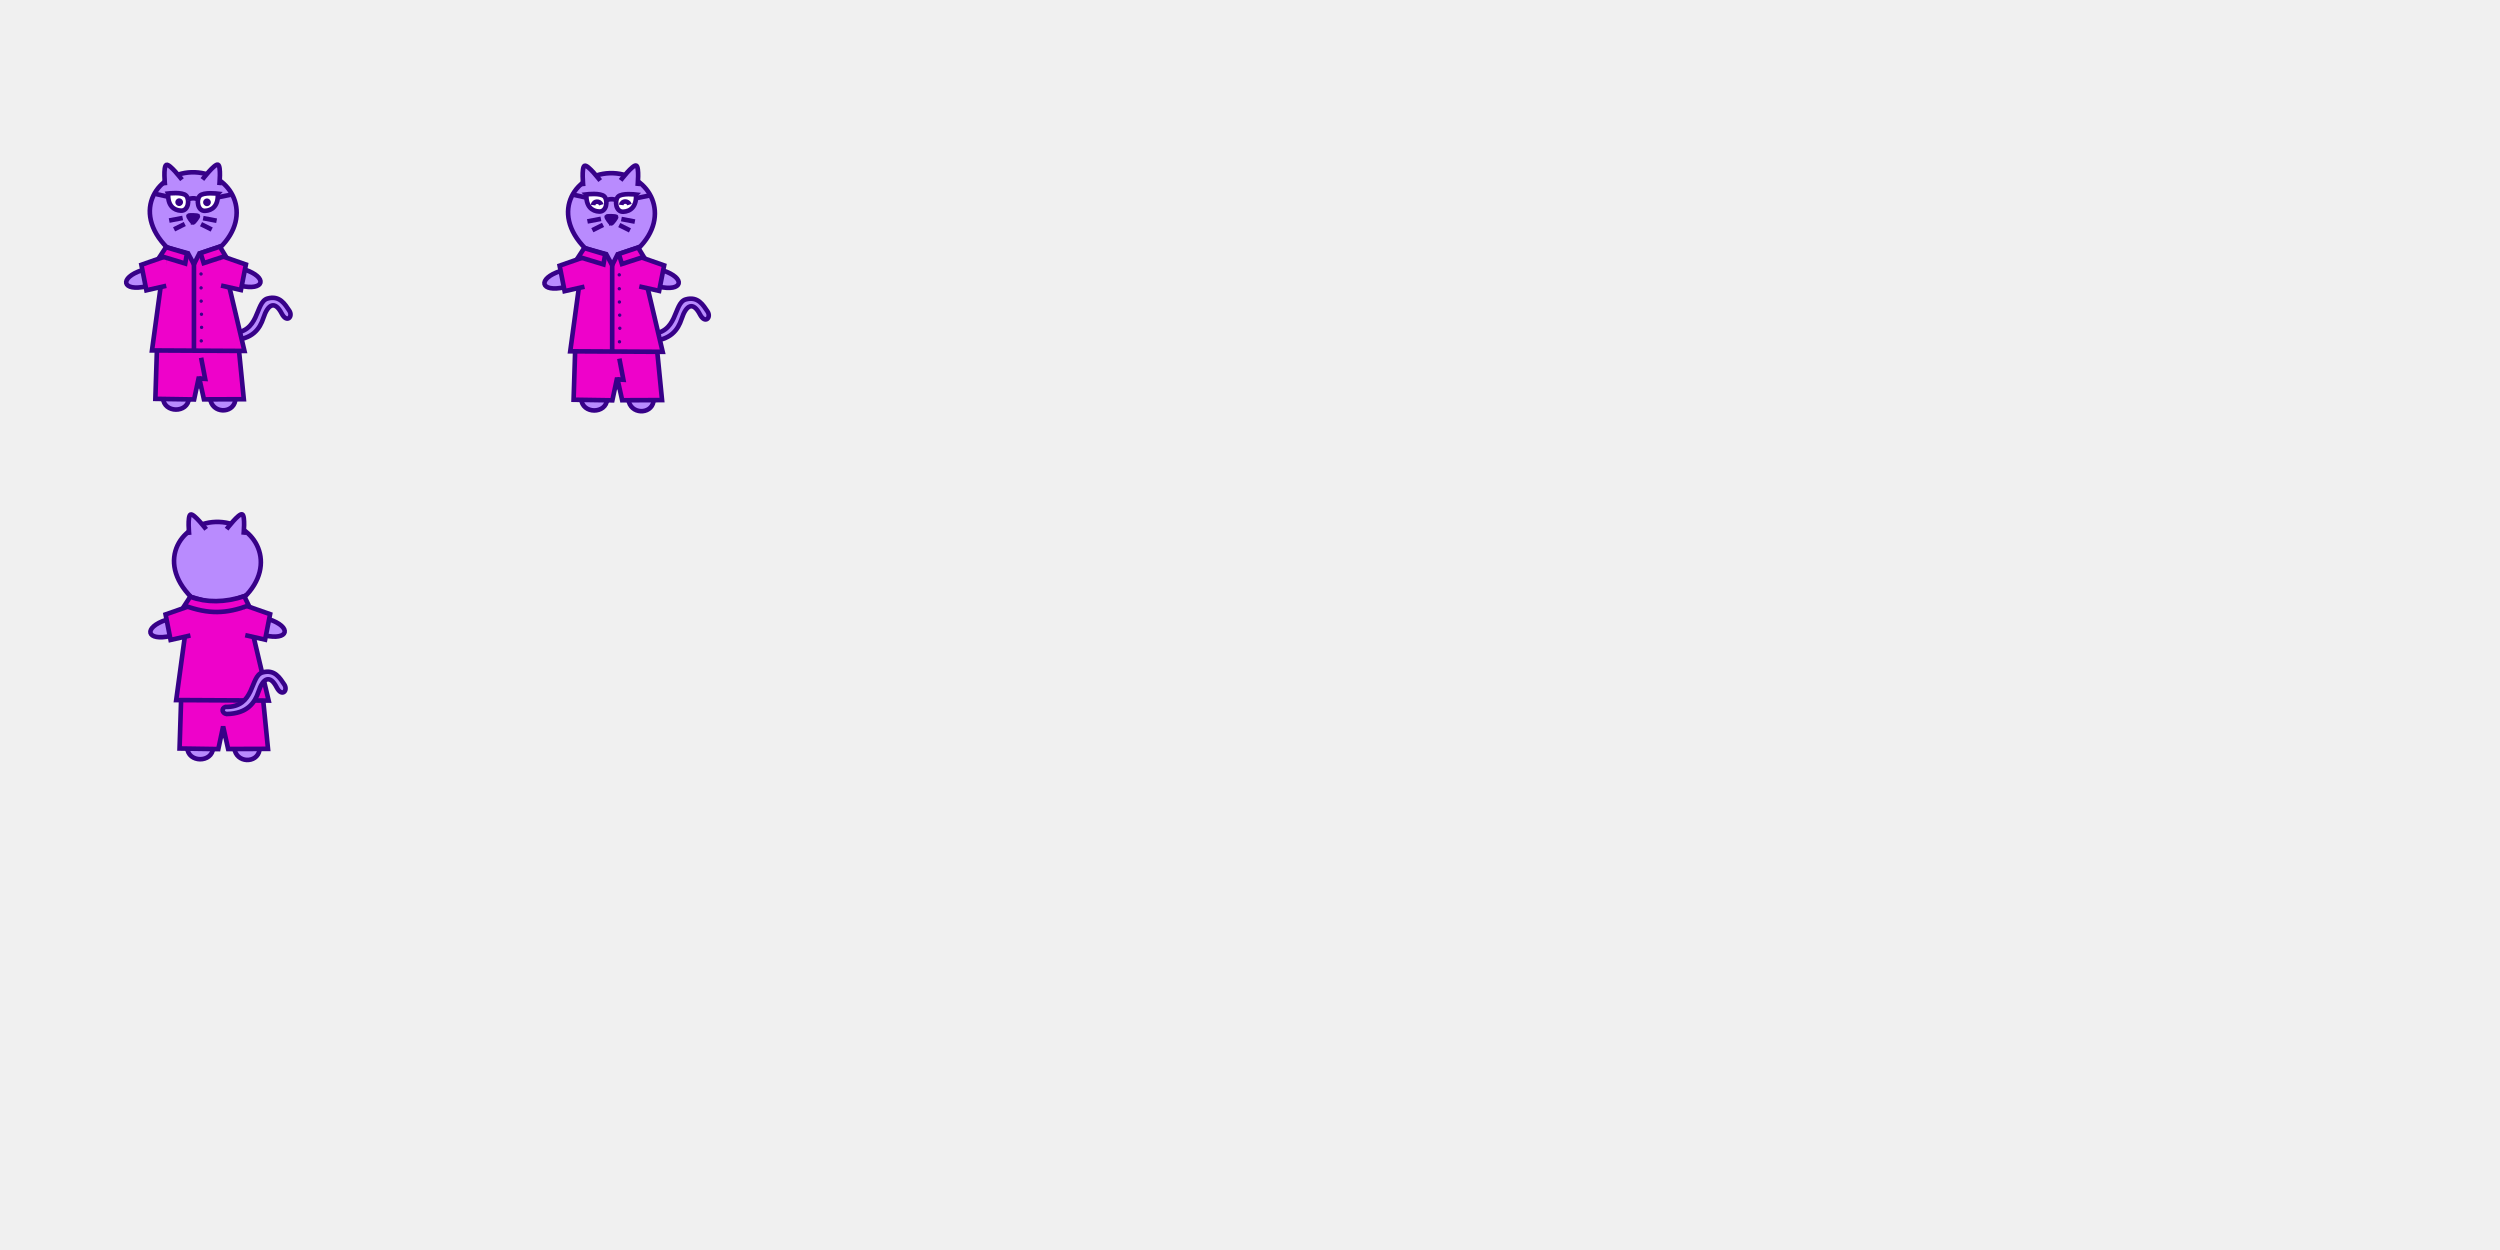
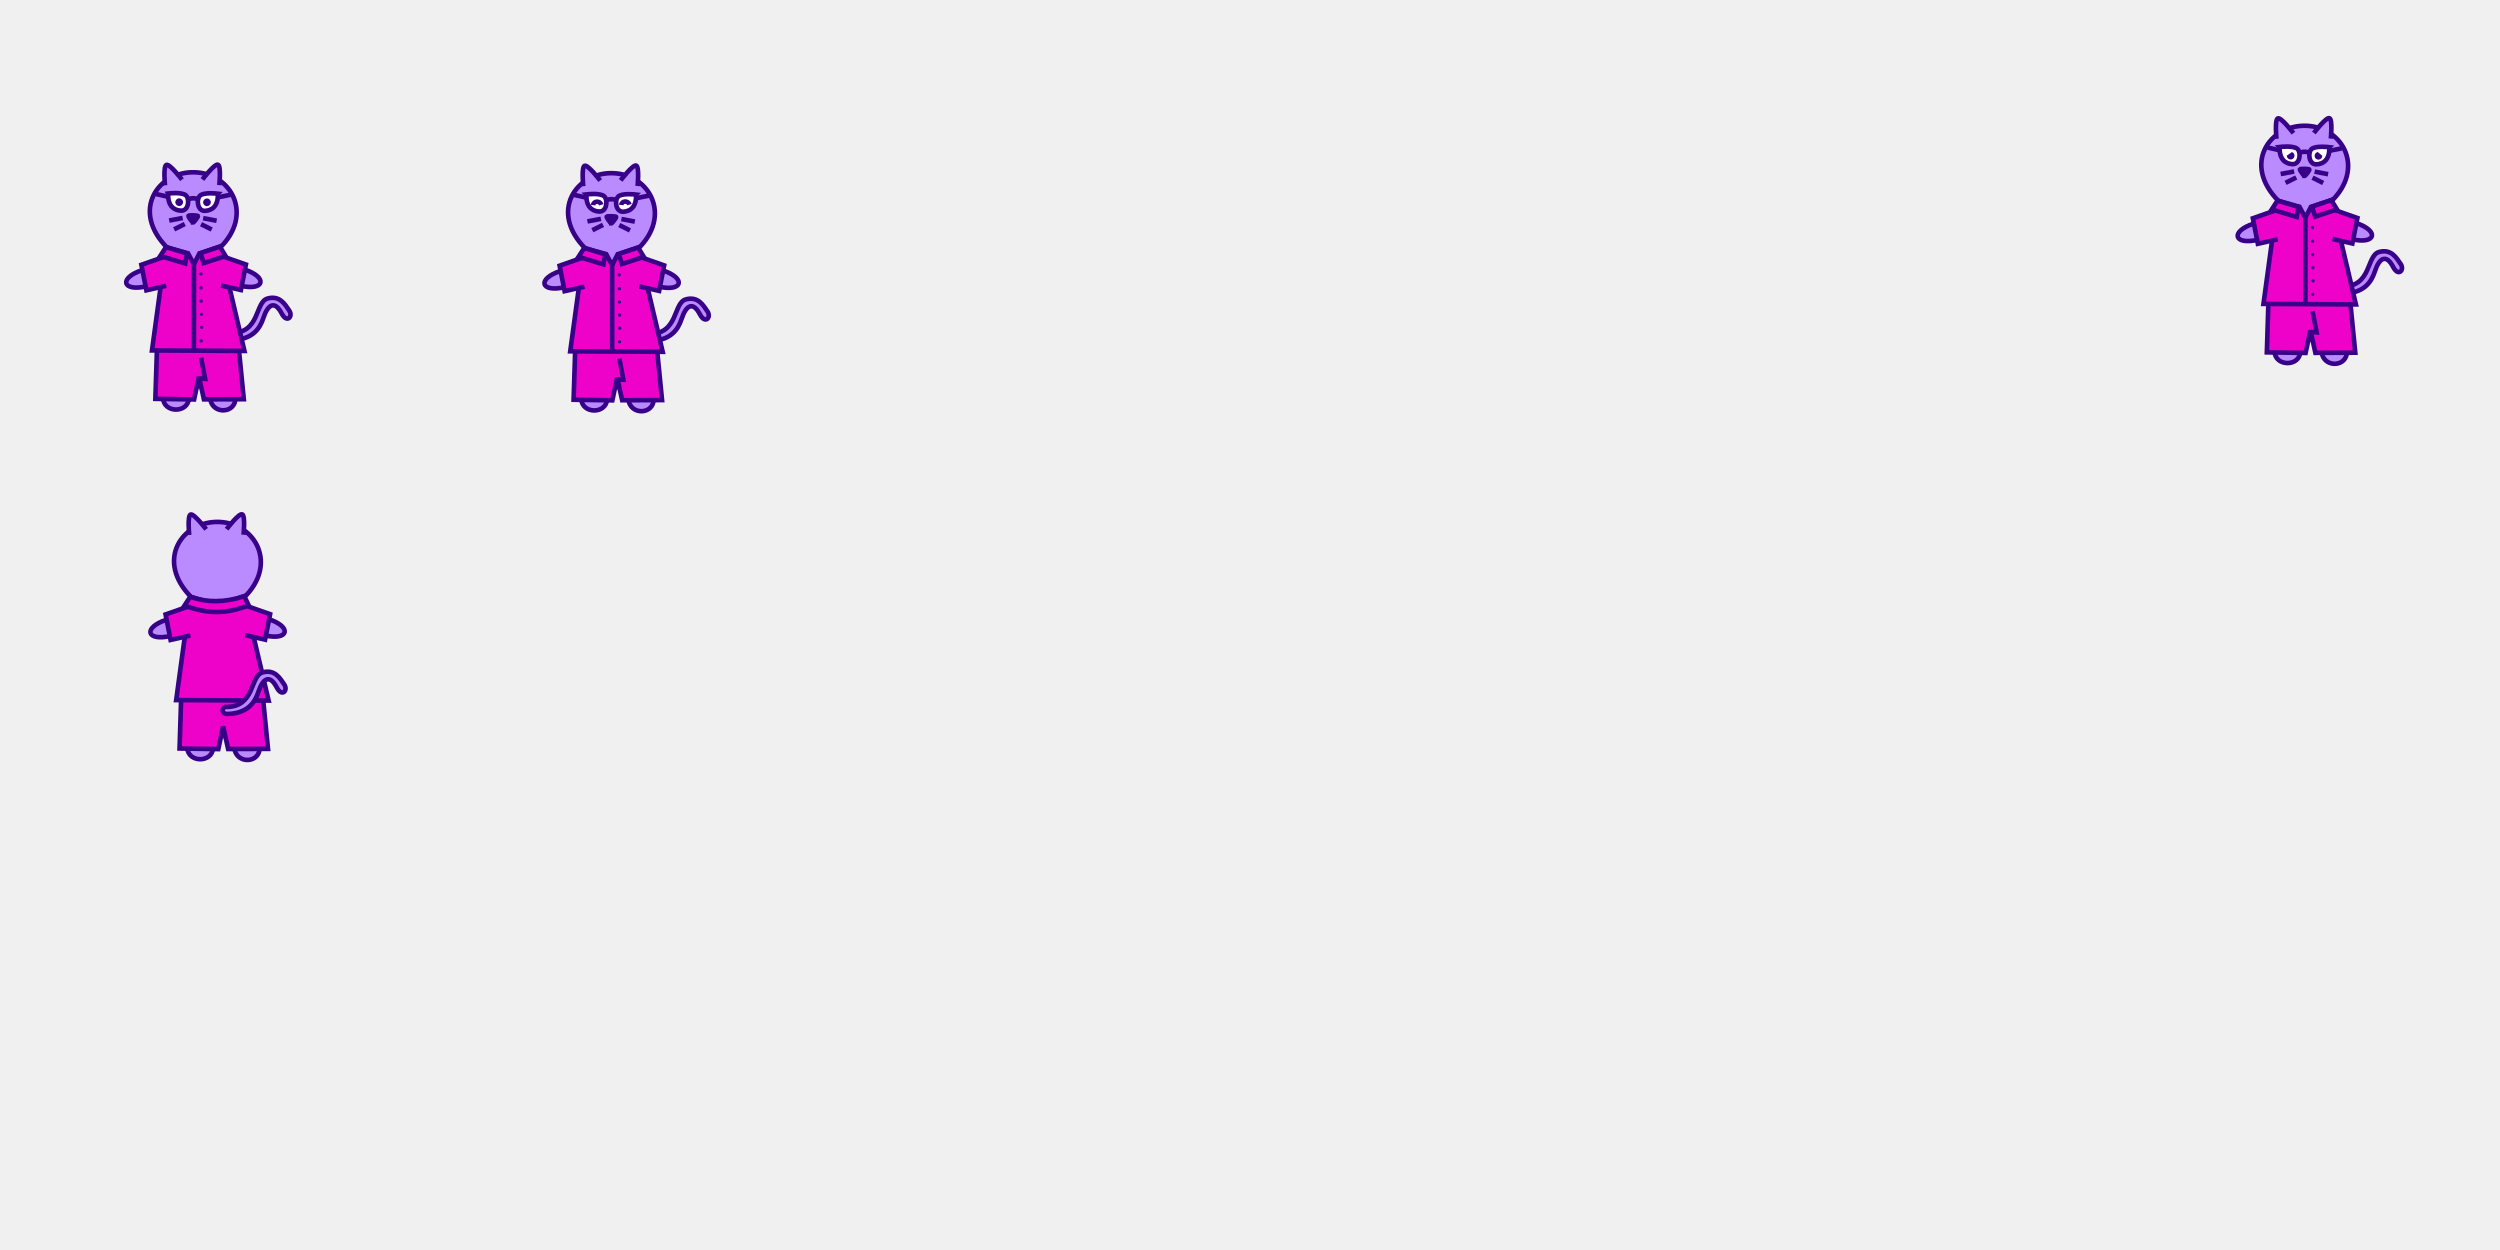
<svg xmlns="http://www.w3.org/2000/svg" xmlns:xlink="http://www.w3.org/1999/xlink" width="6480" height="3240" viewBox="0 0 540 270" version="1.1" id="svg1">
  <defs id="defs1">
    <linearGradient id="swatch44">
      <stop style="stop-color:#ff80f1;stop-opacity:1;" offset="0" id="stop44" />
    </linearGradient>
    <linearGradient id="swatch43">
      <stop style="stop-color:#ff80f1;stop-opacity:1;" offset="0" id="stop43" />
    </linearGradient>
    <pattern xlink:href="#pattern12" preserveAspectRatio="xMidYMid" id="pattern15" patternTransform="translate(-4.2089842e-6,-2.1347655e-5)" />
    <pattern xlink:href="#pattern11" preserveAspectRatio="xMidYMid" id="pattern13" patternTransform="translate(-4.2089842e-6,-1.1347656e-5)" />
    <pattern patternUnits="userSpaceOnUse" width="145.163" height="23.961" patternTransform="translate(194.6471,528.9346)" preserveAspectRatio="xMidYMid" id="pattern11">
      <rect style="fill:#ffffff;stroke:#6002ee;stroke-width:12;stroke-dasharray:none" id="rect11-6" width="133.163" height="11.961" x="6" y="6" rx="18" />
    </pattern>
    <pattern patternUnits="userSpaceOnUse" width="145.163" height="23.961" patternTransform="translate(194.6471,528.9346)" preserveAspectRatio="xMidYMid" id="pattern12">
      <rect style="fill:url(#pattern13);stroke:none" width="145.163" height="23.961" x="0" y="0" id="rect12" />
    </pattern>
    <pattern patternUnits="userSpaceOnUse" width="145.163" height="23.961" patternTransform="translate(194.6471,528.9346)" preserveAspectRatio="xMidYMid" id="pattern14">
      <rect style="fill:url(#pattern15);stroke:none" width="145.163" height="23.961" x="0" y="0" id="rect13" />
    </pattern>
  </defs>
  <g id="layer1">
    <path style="fill:#b98bfe;fill-opacity:1;fill-rule:nonzero;stroke:#370188;stroke-width:1;stroke-dasharray:none;stroke-opacity:1" d="m 50.009,73.465 c 4.531,-0.081 6.12,-2.47 6.877,-4.773 1.015,-3.092 2.515,-3.765 3.964,-0.971 1.133,2.184 2.508,0.647 1.618,-0.647 -0.89,-1.294 -2.014,-3.344 -4.692,-2.589 -2.756,0.777 -1.537,7.605 -8.009,7.443" id="path68" />
    <path style="fill:#b98bfe;fill-opacity:1;fill-rule:nonzero;stroke:#370188;stroke-width:1;stroke-dasharray:none;stroke-opacity:1" d="m 52.81,58.213 c 5.101,1.677 4.371,4.719 -0.921,3.495" id="path61-9" />
    <path style="fill:#b98bfe;fill-opacity:1;fill-rule:nonzero;stroke:#370188;stroke-width:1;stroke-dasharray:none;stroke-opacity:1" d="m 30.718,58.345 c -5.101,1.677 -4.371,4.719 0.921,3.495" id="path61" />
    <path style="fill:#b98bfe;fill-opacity:1;fill-rule:nonzero;stroke:#370188;stroke-width:1;stroke-dasharray:none;stroke-opacity:1" d="m 36.183,53.572 c -8.042,-8 -2.097,-16.656 5.934,-16.355 7.911,0.297 12.715,9.19 5.357,16.332 1.214,7.864 3.175,22.212 3.348,32.968 -0.514,2.943 -5.09,2.828 -5.429,-0.452 -0.339,-3.28 -4.413,-3.761 -4.592,-0.053 -0.159,3.295 -5.452,3.28 -5.588,-0.06 -0.799,-5.496 0.335,-24.406 0.969,-32.381 z" id="path49" />
    <path style="fill:#370188;fill-opacity:1;fill-rule:nonzero;stroke:#370188;stroke-width:1;stroke-dasharray:none;stroke-opacity:1" d="m 41.707,48.06 c 0.168,0.004 1.125,-1.264 1.044,-1.406 -0.081,-0.142 -1.927,-0.199 -2.036,-0.048 -0.11,0.152 0.825,1.45 0.992,1.453 z" id="path51" />
    <path style="fill:#6002ee;fill-opacity:1;fill-rule:nonzero;stroke:#370188;stroke-width:1;stroke-dasharray:none;stroke-opacity:1" d="m 43.878,47.123 2.912,0.553" id="path52" />
    <path style="fill:#6002ee;fill-opacity:1;fill-rule:nonzero;stroke:#370188;stroke-width:1;stroke-dasharray:none;stroke-opacity:1" d="m 43.421,48.422 2.31,1.155" id="path53" />
    <path style="fill:#6002ee;fill-opacity:1;fill-rule:nonzero;stroke:#370188;stroke-width:1;stroke-dasharray:none;stroke-opacity:1" d="m 39.457,47.083 -2.912,0.553" id="path52-5" />
    <path style="fill:#6002ee;fill-opacity:1;fill-rule:nonzero;stroke:#370188;stroke-width:1;stroke-dasharray:none;stroke-opacity:1" d="m 39.914,48.383 -2.31,1.155" id="path53-5" />
    <path style="fill:#ee02ca;fill-opacity:1;fill-rule:nonzero;stroke:#370188;stroke-width:1;stroke-dasharray:none;stroke-opacity:1" d="m 33.558,86.152 8.373,0.13 1.039,-4.898 1.08,4.879 8.614,-0.032 -1.798,-18.125 -16.738,0.092 z" id="path55" />
    <path style="fill:#ee02ca;fill-opacity:1;fill-rule:nonzero;stroke:#370188;stroke-width:1;stroke-dasharray:none;stroke-opacity:1" d="m 47.484,53.275 5.314,22.527 -19.968,-0.109 3.037,-22.31 4.741,1.326 1.276,2.374 1.169,-2.303 z" id="path56" />
    <path style="fill:#ee02ca;fill-opacity:1;fill-rule:nonzero;stroke:#370188;stroke-width:1;stroke-dasharray:none;stroke-opacity:1" d="m 36.061,55.261 -5.524,1.932 1.082,5.508 4.288,-0.966" id="path57" />
    <path style="fill:#ee02ca;fill-opacity:1;fill-rule:nonzero;stroke:#370188;stroke-width:1;stroke-dasharray:none;stroke-opacity:1" d="m 47.593,55.204 5.524,1.932 -1.082,5.508 -4.288,-0.966" id="path57-4" />
    <path style="fill:#ee02ca;fill-opacity:1;fill-rule:nonzero;stroke:#370188;stroke-width:1;stroke-dasharray:none;stroke-opacity:1" d="m 35.855,53.391 -1.233,1.891 5.384,1.644 0.381,-2.179 z" id="path58" />
    <path style="fill:#ee02ca;fill-opacity:1;fill-rule:nonzero;stroke:#370188;stroke-width:1;stroke-dasharray:none;stroke-opacity:1" d="m 43.322,54.665 4.163,-1.397 1.233,2.027 -4.72,1.537 z" id="path59" />
    <path style="fill:#ffffff;fill-opacity:1;fill-rule:nonzero;stroke:#370188;stroke-width:1;stroke-dasharray:none;stroke-opacity:1" d="m 41.893,56.617 1e-5,18.845" id="path60" />
    <circle style="fill:#370188;fill-opacity:1;stroke:#370188;stroke-width:0.251;stroke-opacity:1" id="path3-3-6-6-7" r="0.238" cy="70.714" cx="43.542" />
    <circle style="fill:#370188;fill-opacity:1;stroke:#370188;stroke-width:0.251;stroke-opacity:1" id="path3-3-6-60-5" r="0.238" cy="73.636" cx="43.469" />
    <circle style="fill:#370188;fill-opacity:1;stroke:#370188;stroke-width:0.251;stroke-opacity:1" id="path3-3-6-6-7-0" r="0.238" cy="65.042" cx="43.45" />
    <circle style="fill:#370188;fill-opacity:1;stroke:#370188;stroke-width:0.251;stroke-opacity:1" id="path3-3-6-60-5-3" r="0.238" cy="67.88" cx="43.517" />
    <circle style="fill:#370188;fill-opacity:1;stroke:#370188;stroke-width:0.251;stroke-opacity:1" id="path3-3-6-6-7-0-0" r="0.238" cy="59.177" cx="43.421" />
    <circle style="fill:#370188;fill-opacity:1;stroke:#370188;stroke-width:0.251;stroke-opacity:1" id="path3-3-6-60-5-3-6" r="0.238" cy="62.183" cx="43.432" />
    <path style="fill:#ffffff;fill-opacity:1;fill-rule:nonzero;stroke:#370188;stroke-width:1;stroke-dasharray:none;stroke-opacity:1" d="m 36.332,41.793 c 0,0 3.098,-0.38 3.887,0.468 0.789,0.847 0.497,3.302 -1.11,3.244 -1.607,-0.058 -2.922,-1.14 -2.776,-3.711 z" id="path62" />
    <path style="fill:#ffffff;fill-opacity:1;fill-rule:nonzero;stroke:#370188;stroke-width:1;stroke-dasharray:none;stroke-opacity:1" d="m 47.042,41.832 c 0,0 -3.098,-0.38 -3.887,0.468 -0.789,0.847 -0.497,3.302 1.11,3.244 1.607,-0.058 2.922,-1.14 2.776,-3.711 z" id="path62-2" />
    <circle style="fill:#370188;fill-opacity:1;stroke:none;stroke-width:3.975;stroke-dasharray:none;stroke-opacity:1" id="path9-5-7" cx="38.703" cy="43.67" r="0.833" />
    <circle style="fill:#370188;fill-opacity:1;stroke:none;stroke-width:3.975;stroke-dasharray:none;stroke-opacity:1" id="path9-5-7-6" cx="44.707" cy="43.701" r="0.833" />
    <path style="fill:#ffffff;fill-opacity:1;fill-rule:nonzero;stroke:#370188;stroke-width:1;stroke-dasharray:none;stroke-opacity:1" d="m 36.269,42.489 -2.55,-0.57" id="path63" />
    <path style="fill:#ffffff;fill-opacity:1;fill-rule:nonzero;stroke:#370188;stroke-width:1;stroke-dasharray:none;stroke-opacity:1" d="m 47.098,42.609 2.7,-0.54" id="path64" />
    <path style="fill:#ffffff;fill-opacity:1;fill-rule:nonzero;stroke:#370188;stroke-width:1;stroke-dasharray:none;stroke-opacity:1" d="m 40.529,43.239 c 0.27,-0.48 1.83,-0.57 2.31,-0.09" id="path65" />
    <path style="fill:#b98bfe;fill-opacity:1;fill-rule:nonzero;stroke:#370188;stroke-width:1;stroke-dasharray:none;stroke-opacity:1" d="m 47.383,39.992 c 0,0 0.414,-4.13 -0.295,-4.422 -0.709,-0.292 -3.369,3.201 -3.369,3.201" id="path66-0" />
    <path style="fill:#b98bfe;fill-opacity:1;fill-rule:nonzero;stroke:#370188;stroke-width:1;stroke-dasharray:none;stroke-opacity:1" d="m 35.64,40.032 c 0,0 -0.414,-4.13 0.295,-4.422 0.709,-0.292 3.369,3.201 3.369,3.201" id="path66-0-3" />
    <path style="fill:none;fill-opacity:1;fill-rule:nonzero;stroke:#370188;stroke-width:1;stroke-dasharray:none;stroke-opacity:1" d="m 43.055,81.762 1.261,0.077 -0.874,-4.567" id="path78" />
    <path style="fill:#b98bfe;fill-opacity:1;fill-rule:nonzero;stroke:#370188;stroke-width:1;stroke-dasharray:none;stroke-opacity:1" d="m 140.348,73.654 c 4.531,-0.081 6.12,-2.47 6.877,-4.773 1.015,-3.092 2.515,-3.765 3.964,-0.971 1.133,2.184 2.508,0.647 1.618,-0.647 -0.89,-1.294 -2.014,-3.344 -4.692,-2.589 -2.756,0.777 -1.537,7.605 -8.009,7.443" id="path68-40" />
    <path style="fill:#b98bfe;fill-opacity:1;fill-rule:nonzero;stroke:#370188;stroke-width:1;stroke-dasharray:none;stroke-opacity:1" d="m 143.149,58.403 c 5.101,1.677 4.371,4.719 -0.921,3.495" id="path61-9-95" />
    <path style="fill:#b98bfe;fill-opacity:1;fill-rule:nonzero;stroke:#370188;stroke-width:1;stroke-dasharray:none;stroke-opacity:1" d="m 121.057,58.534 c -5.101,1.677 -4.371,4.719 0.921,3.495" id="path61-5" />
    <path style="fill:#b98bfe;fill-opacity:1;fill-rule:nonzero;stroke:#370188;stroke-width:1;stroke-dasharray:none;stroke-opacity:1" d="m 126.522,53.762 c -8.042,-8 -2.097,-16.656 5.934,-16.355 7.911,0.297 12.715,9.19 5.357,16.332 1.214,7.864 3.175,22.212 3.348,32.968 -0.514,2.943 -5.09,2.828 -5.429,-0.452 -0.339,-3.28 -4.413,-3.761 -4.592,-0.053 -0.159,3.295 -5.452,3.28 -5.588,-0.06 -0.799,-5.496 0.335,-24.406 0.969,-32.381 z" id="path49-5" />
    <path style="fill:#370188;fill-opacity:1;fill-rule:nonzero;stroke:#370188;stroke-width:1;stroke-dasharray:none;stroke-opacity:1" d="m 132.046,48.25 c 0.168,0.004 1.125,-1.264 1.044,-1.406 -0.081,-0.142 -1.927,-0.199 -2.036,-0.048 -0.11,0.152 0.825,1.45 0.992,1.453 z" id="path51-1" />
    <path style="fill:#6002ee;fill-opacity:1;fill-rule:nonzero;stroke:#370188;stroke-width:1;stroke-dasharray:none;stroke-opacity:1" d="m 134.217,47.312 2.912,0.553" id="path52-3" />
    <path style="fill:#6002ee;fill-opacity:1;fill-rule:nonzero;stroke:#370188;stroke-width:1;stroke-dasharray:none;stroke-opacity:1" d="m 133.76,48.612 2.31,1.155" id="path53-8" />
    <path style="fill:#6002ee;fill-opacity:1;fill-rule:nonzero;stroke:#370188;stroke-width:1;stroke-dasharray:none;stroke-opacity:1" d="m 129.796,47.273 -2.912,0.553" id="path52-5-4" />
    <path style="fill:#6002ee;fill-opacity:1;fill-rule:nonzero;stroke:#370188;stroke-width:1;stroke-dasharray:none;stroke-opacity:1" d="m 130.253,48.572 -2.31,1.155" id="path53-5-8" />
    <path style="fill:#ee02ca;fill-opacity:1;fill-rule:nonzero;stroke:#370188;stroke-width:1;stroke-dasharray:none;stroke-opacity:1" d="m 123.897,86.342 8.373,0.13 1.039,-4.898 1.08,4.879 8.614,-0.032 -1.798,-18.125 -16.738,0.092 z" id="path55-5" />
    <path style="fill:#ee02ca;fill-opacity:1;fill-rule:nonzero;stroke:#370188;stroke-width:1;stroke-dasharray:none;stroke-opacity:1" d="m 137.823,53.464 5.314,22.527 -19.968,-0.109 3.037,-22.31 4.741,1.326 1.276,2.374 1.169,-2.303 z" id="path56-4" />
    <path style="fill:#ee02ca;fill-opacity:1;fill-rule:nonzero;stroke:#370188;stroke-width:1;stroke-dasharray:none;stroke-opacity:1" d="m 126.4,55.451 -5.524,1.932 1.082,5.508 4.288,-0.966" id="path57-5" />
    <path style="fill:#ee02ca;fill-opacity:1;fill-rule:nonzero;stroke:#370188;stroke-width:1;stroke-dasharray:none;stroke-opacity:1" d="m 137.932,55.393 5.524,1.932 -1.082,5.508 -4.288,-0.966" id="path57-4-6" />
    <path style="fill:#ee02ca;fill-opacity:1;fill-rule:nonzero;stroke:#370188;stroke-width:1;stroke-dasharray:none;stroke-opacity:1" d="m 126.193,53.58 -1.233,1.891 5.384,1.644 0.381,-2.179 z" id="path58-6" />
    <path style="fill:#ee02ca;fill-opacity:1;fill-rule:nonzero;stroke:#370188;stroke-width:1;stroke-dasharray:none;stroke-opacity:1" d="m 133.661,54.855 4.163,-1.397 1.233,2.027 -4.72,1.537 z" id="path59-0" />
    <path style="fill:#ffffff;fill-opacity:1;fill-rule:nonzero;stroke:#370188;stroke-width:1;stroke-dasharray:none;stroke-opacity:1" d="m 132.232,56.807 1e-5,18.845" id="path60-3" />
    <circle style="fill:#370188;fill-opacity:1;stroke:#370188;stroke-width:0.251;stroke-opacity:1" id="path3-3-6-6-7-8" r="0.238" cy="70.904" cx="133.881" />
    <circle style="fill:#370188;fill-opacity:1;stroke:#370188;stroke-width:0.251;stroke-opacity:1" id="path3-3-6-60-5-0" r="0.238" cy="73.825" cx="133.808" />
    <circle style="fill:#370188;fill-opacity:1;stroke:#370188;stroke-width:0.251;stroke-opacity:1" id="path3-3-6-6-7-0-9" r="0.238" cy="65.232" cx="133.789" />
    <circle style="fill:#370188;fill-opacity:1;stroke:#370188;stroke-width:0.251;stroke-opacity:1" id="path3-3-6-60-5-3-0" r="0.238" cy="68.07" cx="133.856" />
    <circle style="fill:#370188;fill-opacity:1;stroke:#370188;stroke-width:0.251;stroke-opacity:1" id="path3-3-6-6-7-0-0-7" r="0.238" cy="59.367" cx="133.76" />
    <circle style="fill:#370188;fill-opacity:1;stroke:#370188;stroke-width:0.251;stroke-opacity:1" id="path3-3-6-60-5-3-6-9" r="0.238" cy="62.372" cx="133.771" />
    <path style="fill:#ffffff;fill-opacity:1;fill-rule:nonzero;stroke:#370188;stroke-width:1;stroke-dasharray:none;stroke-opacity:1" d="m 126.671,41.983 c 0,0 3.098,-0.38 3.887,0.468 0.789,0.847 0.497,3.302 -1.11,3.244 -1.607,-0.058 -2.922,-1.14 -2.776,-3.711 z" id="path62-8" />
    <path style="fill:#ffffff;fill-opacity:1;fill-rule:nonzero;stroke:#370188;stroke-width:1;stroke-dasharray:none;stroke-opacity:1" d="m 137.381,42.022 c 0,0 -3.098,-0.38 -3.887,0.468 -0.789,0.847 -0.497,3.302 1.11,3.244 1.607,-0.058 2.922,-1.14 2.776,-3.711 z" id="path62-2-7" />
    <path style="fill:#ffffff;fill-opacity:1;fill-rule:nonzero;stroke:#370188;stroke-width:1;stroke-dasharray:none;stroke-opacity:1" d="m 126.608,42.679 -2.55,-0.57" id="path63-1" />
    <path style="fill:#ffffff;fill-opacity:1;fill-rule:nonzero;stroke:#370188;stroke-width:1;stroke-dasharray:none;stroke-opacity:1" d="m 137.437,42.799 2.7,-0.54" id="path64-1" />
    <path style="fill:#ffffff;fill-opacity:1;fill-rule:nonzero;stroke:#370188;stroke-width:1;stroke-dasharray:none;stroke-opacity:1" d="m 130.868,43.429 c 0.27,-0.48 1.83,-0.57 2.31,-0.09" id="path65-1" />
    <path style="fill:#b98bfe;fill-opacity:1;fill-rule:nonzero;stroke:#370188;stroke-width:1;stroke-dasharray:none;stroke-opacity:1" d="m 137.721,40.182 c 0,0 0.414,-4.13 -0.295,-4.422 -0.709,-0.292 -3.369,3.201 -3.369,3.201" id="path66-0-8" />
    <path style="fill:#b98bfe;fill-opacity:1;fill-rule:nonzero;stroke:#370188;stroke-width:1;stroke-dasharray:none;stroke-opacity:1" d="m 125.978,40.222 c 0,0 -0.414,-4.13 0.295,-4.422 0.709,-0.292 3.369,3.201 3.369,3.201" id="path66-0-3-2" />
    <path style="fill:none;fill-opacity:1;fill-rule:nonzero;stroke:#370188;stroke-width:1;stroke-dasharray:none;stroke-opacity:1" d="m 133.393,81.952 1.261,0.077 -0.874,-4.567" id="path78-9" />
    <path style="fill:#b98bfe;fill-opacity:1;fill-rule:nonzero;stroke:#370188;stroke-width:1;stroke-dasharray:none;stroke-opacity:1" d="m 58.037,133.736 c 5.101,1.677 4.371,4.719 -0.921,3.495" id="path61-9-9" />
    <path style="fill:#b98bfe;fill-opacity:1;fill-rule:nonzero;stroke:#370188;stroke-width:1;stroke-dasharray:none;stroke-opacity:1" d="m 35.946,133.868 c -5.101,1.677 -4.371,4.719 0.921,3.495" id="path61-8" />
    <path style="fill:#b98bfe;fill-opacity:1;fill-rule:nonzero;stroke:#370188;stroke-width:1;stroke-dasharray:none;stroke-opacity:1" d="m 41.41,129.095 c -8.042,-8 -2.097,-16.656 5.934,-16.355 7.911,0.297 12.715,9.19 5.357,16.332 1.214,7.864 3.175,22.212 3.348,32.968 -0.514,2.943 -5.09,2.828 -5.429,-0.452 -0.339,-3.28 -4.413,-3.761 -4.592,-0.053 -0.159,3.295 -5.452,3.28 -5.588,-0.06 -0.799,-5.496 0.335,-24.406 0.969,-32.381 z" id="path49-3" />
    <path style="fill:#ee02ca;fill-opacity:1;fill-rule:nonzero;stroke:#370188;stroke-width:1;stroke-dasharray:none;stroke-opacity:1" d="m 38.785,161.675 8.373,0.13 1.039,-4.898 1.08,4.879 8.614,-0.032 -1.798,-18.125 -16.738,0.092 z" id="path55-0" />
    <path style="fill:#ee02ca;fill-opacity:1;fill-rule:nonzero;stroke:#370188;stroke-width:1;stroke-dasharray:none;stroke-opacity:1" d="m 52.711,128.798 5.314,22.527 -19.968,-0.109 3.037,-22.31 4.741,1.326 2.445,0.071 z" id="path56-9" />
    <path style="fill:#ee02ca;fill-opacity:1;fill-rule:nonzero;stroke:#370188;stroke-width:1;stroke-dasharray:none;stroke-opacity:1" d="m 41.288,130.784 -5.524,1.932 1.082,5.508 4.288,-0.966" id="path57-7" />
    <path style="fill:#ee02ca;fill-opacity:1;fill-rule:nonzero;stroke:#370188;stroke-width:1;stroke-dasharray:none;stroke-opacity:1" d="m 52.82,130.726 5.524,1.932 -1.082,5.508 -4.288,-0.966" id="path57-4-1" />
    <path style="fill:#ee02ca;fill-opacity:1;fill-rule:nonzero;stroke:#370188;stroke-width:1;stroke-dasharray:none;stroke-opacity:1" d="m 41.082,128.914 -1.233,1.891 c 5.27,1.926 9.01,1.784 13.877,-0.031 l -0.966,-1.99 c -4.229,1.385 -8.097,1.4 -11.678,0.13 z" id="path58-8" />
    <path style="fill:#b98bfe;fill-opacity:1;fill-rule:nonzero;stroke:#370188;stroke-width:1;stroke-dasharray:none;stroke-opacity:1" d="m 52.61,115.515 c 0,0 0.414,-4.13 -0.295,-4.422 -0.708,-0.292 -3.369,3.201 -3.369,3.201" id="path66-0-5" />
    <path style="fill:#b98bfe;fill-opacity:1;fill-rule:nonzero;stroke:#370188;stroke-width:1;stroke-dasharray:none;stroke-opacity:1" d="m 40.867,115.555 c 0,0 -0.414,-4.13 0.295,-4.422 0.709,-0.292 3.369,3.201 3.369,3.201" id="path66-0-3-0" />
    <path style="fill:#b98bfe;fill-opacity:1;fill-rule:nonzero;stroke:#370188;stroke-width:1;stroke-dasharray:none;stroke-opacity:1" d="m 48.692,152.691 c 6.472,0.162 5.254,-6.666 8.009,-7.443 2.678,-0.755 3.802,1.294 4.692,2.589 0.89,1.294 -0.485,2.832 -1.618,0.647 -1.449,-2.795 -2.949,-2.121 -3.964,0.971 -0.756,2.303 -2.346,4.692 -6.877,4.773 -0.962,-0.145 -1.195,-1.224 -0.243,-1.537 z" id="path68-4" />
    <path style="fill:none;stroke:#370188;stroke-width:1" d="m 128.103,44.308 c 0.126,-0.968 1.493,-1.001 1.786,-0.074" id="path1" />
    <path style="fill:none;stroke:#370188;stroke-width:1" d="m 134.186,44.274 c 0.126,-0.968 1.493,-1.001 1.786,-0.074" id="path1-0" />
+     <path style="fill:#b98bfe;fill-opacity:1;fill-rule:nonzero;stroke:#370188;stroke-width:1;stroke-dasharray:none;stroke-opacity:1" d="m 506.086,63.417 c 4.531,-0.081 6.12,-2.47 6.877,-4.773 1.015,-3.092 2.515,-3.765 3.964,-0.971 1.133,2.184 2.508,0.647 1.618,-0.647 -0.89,-1.294 -2.014,-3.344 -4.692,-2.589 -2.756,0.777 -1.537,7.605 -8.009,7.443" id="path68-8" />
+     <path style="fill:#b98bfe;fill-opacity:1;fill-rule:nonzero;stroke:#370188;stroke-width:1;stroke-dasharray:none;stroke-opacity:1" d="m 508.887,48.165 c 5.101,1.677 4.371,4.719 -0.921,3.495" id="path61-9-1" />
+     <path style="fill:#b98bfe;fill-opacity:1;fill-rule:nonzero;stroke:#370188;stroke-width:1;stroke-dasharray:none;stroke-opacity:1" d="m 486.796,48.297 c -5.101,1.677 -4.371,4.719 0.921,3.495" id="path61-3" />
+     <path style="fill:#b98bfe;fill-opacity:1;fill-rule:nonzero;stroke:#370188;stroke-width:1;stroke-dasharray:none;stroke-opacity:1" d="m 492.26,43.524 c -8.042,-8 -2.097,-16.656 5.934,-16.355 7.911,0.297 12.715,9.19 5.357,16.332 1.214,7.864 3.175,22.212 3.348,32.968 -0.514,2.943 -5.09,2.828 -5.429,-0.452 -0.339,-3.28 -4.413,-3.761 -4.592,-0.053 -0.159,3.295 -5.452,3.28 -5.588,-0.06 -0.799,-5.496 0.335,-24.406 0.969,-32.381 z" id="path49-4" />
+     <path style="fill:#370188;fill-opacity:1;fill-rule:nonzero;stroke:#370188;stroke-width:1;stroke-dasharray:none;stroke-opacity:1" d="m 497.784,38.013 c 0.168,0.004 1.125,-1.264 1.044,-1.406 -0.081,-0.142 -1.927,-0.199 -2.036,-0.048 -0.11,0.152 0.825,1.45 0.992,1.453 z" id="path51-2" />
+     <path style="fill:#6002ee;fill-opacity:1;fill-rule:nonzero;stroke:#370188;stroke-width:1;stroke-dasharray:none;stroke-opacity:1" d="m 499.956,37.075 2.912,0.553" id="path52-58" />
+     <path style="fill:#6002ee;fill-opacity:1;fill-rule:nonzero;stroke:#370188;stroke-width:1;stroke-dasharray:none;stroke-opacity:1" d="m 499.499,38.374 2.31,1.155" id="path53-2" />
+     <path style="fill:#6002ee;fill-opacity:1;fill-rule:nonzero;stroke:#370188;stroke-width:1;stroke-dasharray:none;stroke-opacity:1" d="m 495.535,37.036 -2.912,0.553" id="path52-5-7" />
+     <path style="fill:#6002ee;fill-opacity:1;fill-rule:nonzero;stroke:#370188;stroke-width:1;stroke-dasharray:none;stroke-opacity:1" d="m 495.992,38.335 -2.31,1.155" id="path53-5-7" />
+     <path style="fill:#ee02ca;fill-opacity:1;fill-rule:nonzero;stroke:#370188;stroke-width:1;stroke-dasharray:none;stroke-opacity:1" d="m 489.635,76.105 8.373,0.13 1.039,-4.898 1.08,4.879 8.614,-0.032 -1.798,-18.125 -16.738,0.092 z" id="path55-57" />
+     <path style="fill:#ee02ca;fill-opacity:1;fill-rule:nonzero;stroke:#370188;stroke-width:1;stroke-dasharray:none;stroke-opacity:1" d="m 503.562,43.227 5.314,22.527 -19.968,-0.109 3.037,-22.31 4.741,1.326 1.276,2.374 1.169,-2.303 z" id="path56-1" />
+     <path style="fill:#ee02ca;fill-opacity:1;fill-rule:nonzero;stroke:#370188;stroke-width:1;stroke-dasharray:none;stroke-opacity:1" d="m 492.139,45.214 -5.524,1.932 1.082,5.508 4.288,-0.966" id="path57-2" />
+     <path style="fill:#ee02ca;fill-opacity:1;fill-rule:nonzero;stroke:#370188;stroke-width:1;stroke-dasharray:none;stroke-opacity:1" d="m 503.671,45.156 5.524,1.932 -1.082,5.508 -4.288,-0.966" id="path57-4-7" />
+     <path style="fill:#ee02ca;fill-opacity:1;fill-rule:nonzero;stroke:#370188;stroke-width:1;stroke-dasharray:none;stroke-opacity:1" d="m 491.932,43.343 -1.233,1.891 5.384,1.644 0.381,-2.179 z" id="path58-4" />
+     <path style="fill:#ee02ca;fill-opacity:1;fill-rule:nonzero;stroke:#370188;stroke-width:1;stroke-dasharray:none;stroke-opacity:1" d="m 499.4,44.617 4.163,-1.397 1.233,2.027 -4.72,1.537 z" id="path59-8" />
+     <path style="fill:#ffffff;fill-opacity:1;fill-rule:nonzero;stroke:#370188;stroke-width:1;stroke-dasharray:none;stroke-opacity:1" d="m 497.97,46.569 1e-5,18.845" id="path60-35" />
+     <circle style="fill:#370188;fill-opacity:1;stroke:#370188;stroke-width:0.251;stroke-opacity:1" id="path3-3-6-6-7-1" r="0.238" cy="60.666" cx="499.619" />
+     <circle style="fill:#370188;fill-opacity:1;stroke:#370188;stroke-width:0.251;stroke-opacity:1" id="path3-3-6-60-5-9" r="0.238" cy="63.588" cx="499.547" />
+     <circle style="fill:#370188;fill-opacity:1;stroke:#370188;stroke-width:0.251;stroke-opacity:1" id="path3-3-6-6-7-0-3" r="0.238" cy="54.994" cx="499.527" />
+     <circle style="fill:#370188;fill-opacity:1;stroke:#370188;stroke-width:0.251;stroke-opacity:1" id="path3-3-6-60-5-3-3" r="0.238" cy="57.833" cx="499.594" />
+     <circle style="fill:#370188;fill-opacity:1;stroke:#370188;stroke-width:0.251;stroke-opacity:1" id="path3-3-6-6-7-0-0-4" r="0.238" cy="49.13" cx="499.498" />
+     <circle style="fill:#370188;fill-opacity:1;stroke:#370188;stroke-width:0.251;stroke-opacity:1" id="path3-3-6-60-5-3-6-1" r="0.238" cy="52.135" cx="499.51" />
+     <path style="fill:#ffffff;fill-opacity:1;fill-rule:nonzero;stroke:#370188;stroke-width:1;stroke-dasharray:none;stroke-opacity:1" d="m 492.409,31.745 c 0,0 3.098,-0.38 3.887,0.468 0.789,0.847 0.497,3.302 -1.11,3.244 -1.607,-0.058 -2.922,-1.14 -2.776,-3.711 z" id="path62-89" />
+     <path style="fill:#ffffff;fill-opacity:1;fill-rule:nonzero;stroke:#370188;stroke-width:1;stroke-dasharray:none;stroke-opacity:1" d="m 503.12,31.784 c 0,0 -3.098,-0.38 -3.887,0.468 -0.789,0.847 -0.497,3.302 1.11,3.244 1.607,-0.058 2.922,-1.14 2.776,-3.711 z" id="path62-2-3" />
+     <path style="fill:#370188;fill-opacity:1;stroke:none;stroke-width:3.975;stroke-dasharray:none;stroke-opacity:1" id="path9-5-7-8" d="m 495.066,32.84 a 0.833,0.833 0 0 1 0.526,0.975 0.833,0.833 0 0 1 -0.908,0.636 0.833,0.833 0 0 1 -0.737,-0.828 z" />
+     <path style="fill:#370188;fill-opacity:1;stroke:none;stroke-width:3.975;stroke-dasharray:none;stroke-opacity:1" id="path9-5-7-6-7" d="m 501.618,33.653 a 0.833,0.833 0 0 1 -0.785,0.832 0.833,0.833 0 0 1 -0.876,-0.735 0.833,0.833 0 0 1 0.683,-0.917 z" />
+     <path style="fill:#ffffff;fill-opacity:1;fill-rule:nonzero;stroke:#370188;stroke-width:1;stroke-dasharray:none;stroke-opacity:1" d="m 492.347,32.442 -2.55,-0.57" id="path63-2" />
+     <path style="fill:#ffffff;fill-opacity:1;fill-rule:nonzero;stroke:#370188;stroke-width:1;stroke-dasharray:none;stroke-opacity:1" d="m 503.175,32.562 2.7,-0.54" id="path64-3" />
+     <path style="fill:#ffffff;fill-opacity:1;fill-rule:nonzero;stroke:#370188;stroke-width:1;stroke-dasharray:none;stroke-opacity:1" d="m 496.606,33.191 c 0.27,-0.48 1.83,-0.57 2.31,-0.09" id="path65-8" />
+     <path style="fill:#b98bfe;fill-opacity:1;fill-rule:nonzero;stroke:#370188;stroke-width:1;stroke-dasharray:none;stroke-opacity:1" d="m 503.46,29.945 c 0,0 0.414,-4.13 -0.295,-4.422 -0.709,-0.292 -3.369,3.201 -3.369,3.201" id="path66-0-1" />
+     <path style="fill:#b98bfe;fill-opacity:1;fill-rule:nonzero;stroke:#370188;stroke-width:1;stroke-dasharray:none;stroke-opacity:1" d="m 491.717,29.984 c 0,0 -0.414,-4.13 0.295,-4.422 0.709,-0.292 3.369,3.201 3.369,3.201" id="path66-0-3-1" />
+     <path style="fill:none;fill-opacity:1;fill-rule:nonzero;stroke:#370188;stroke-width:1;stroke-dasharray:none;stroke-opacity:1" d="m 499.132,71.715 1.261,0.077 -0.874,-4.567" id="path78-99" />
  </g>
</svg>
